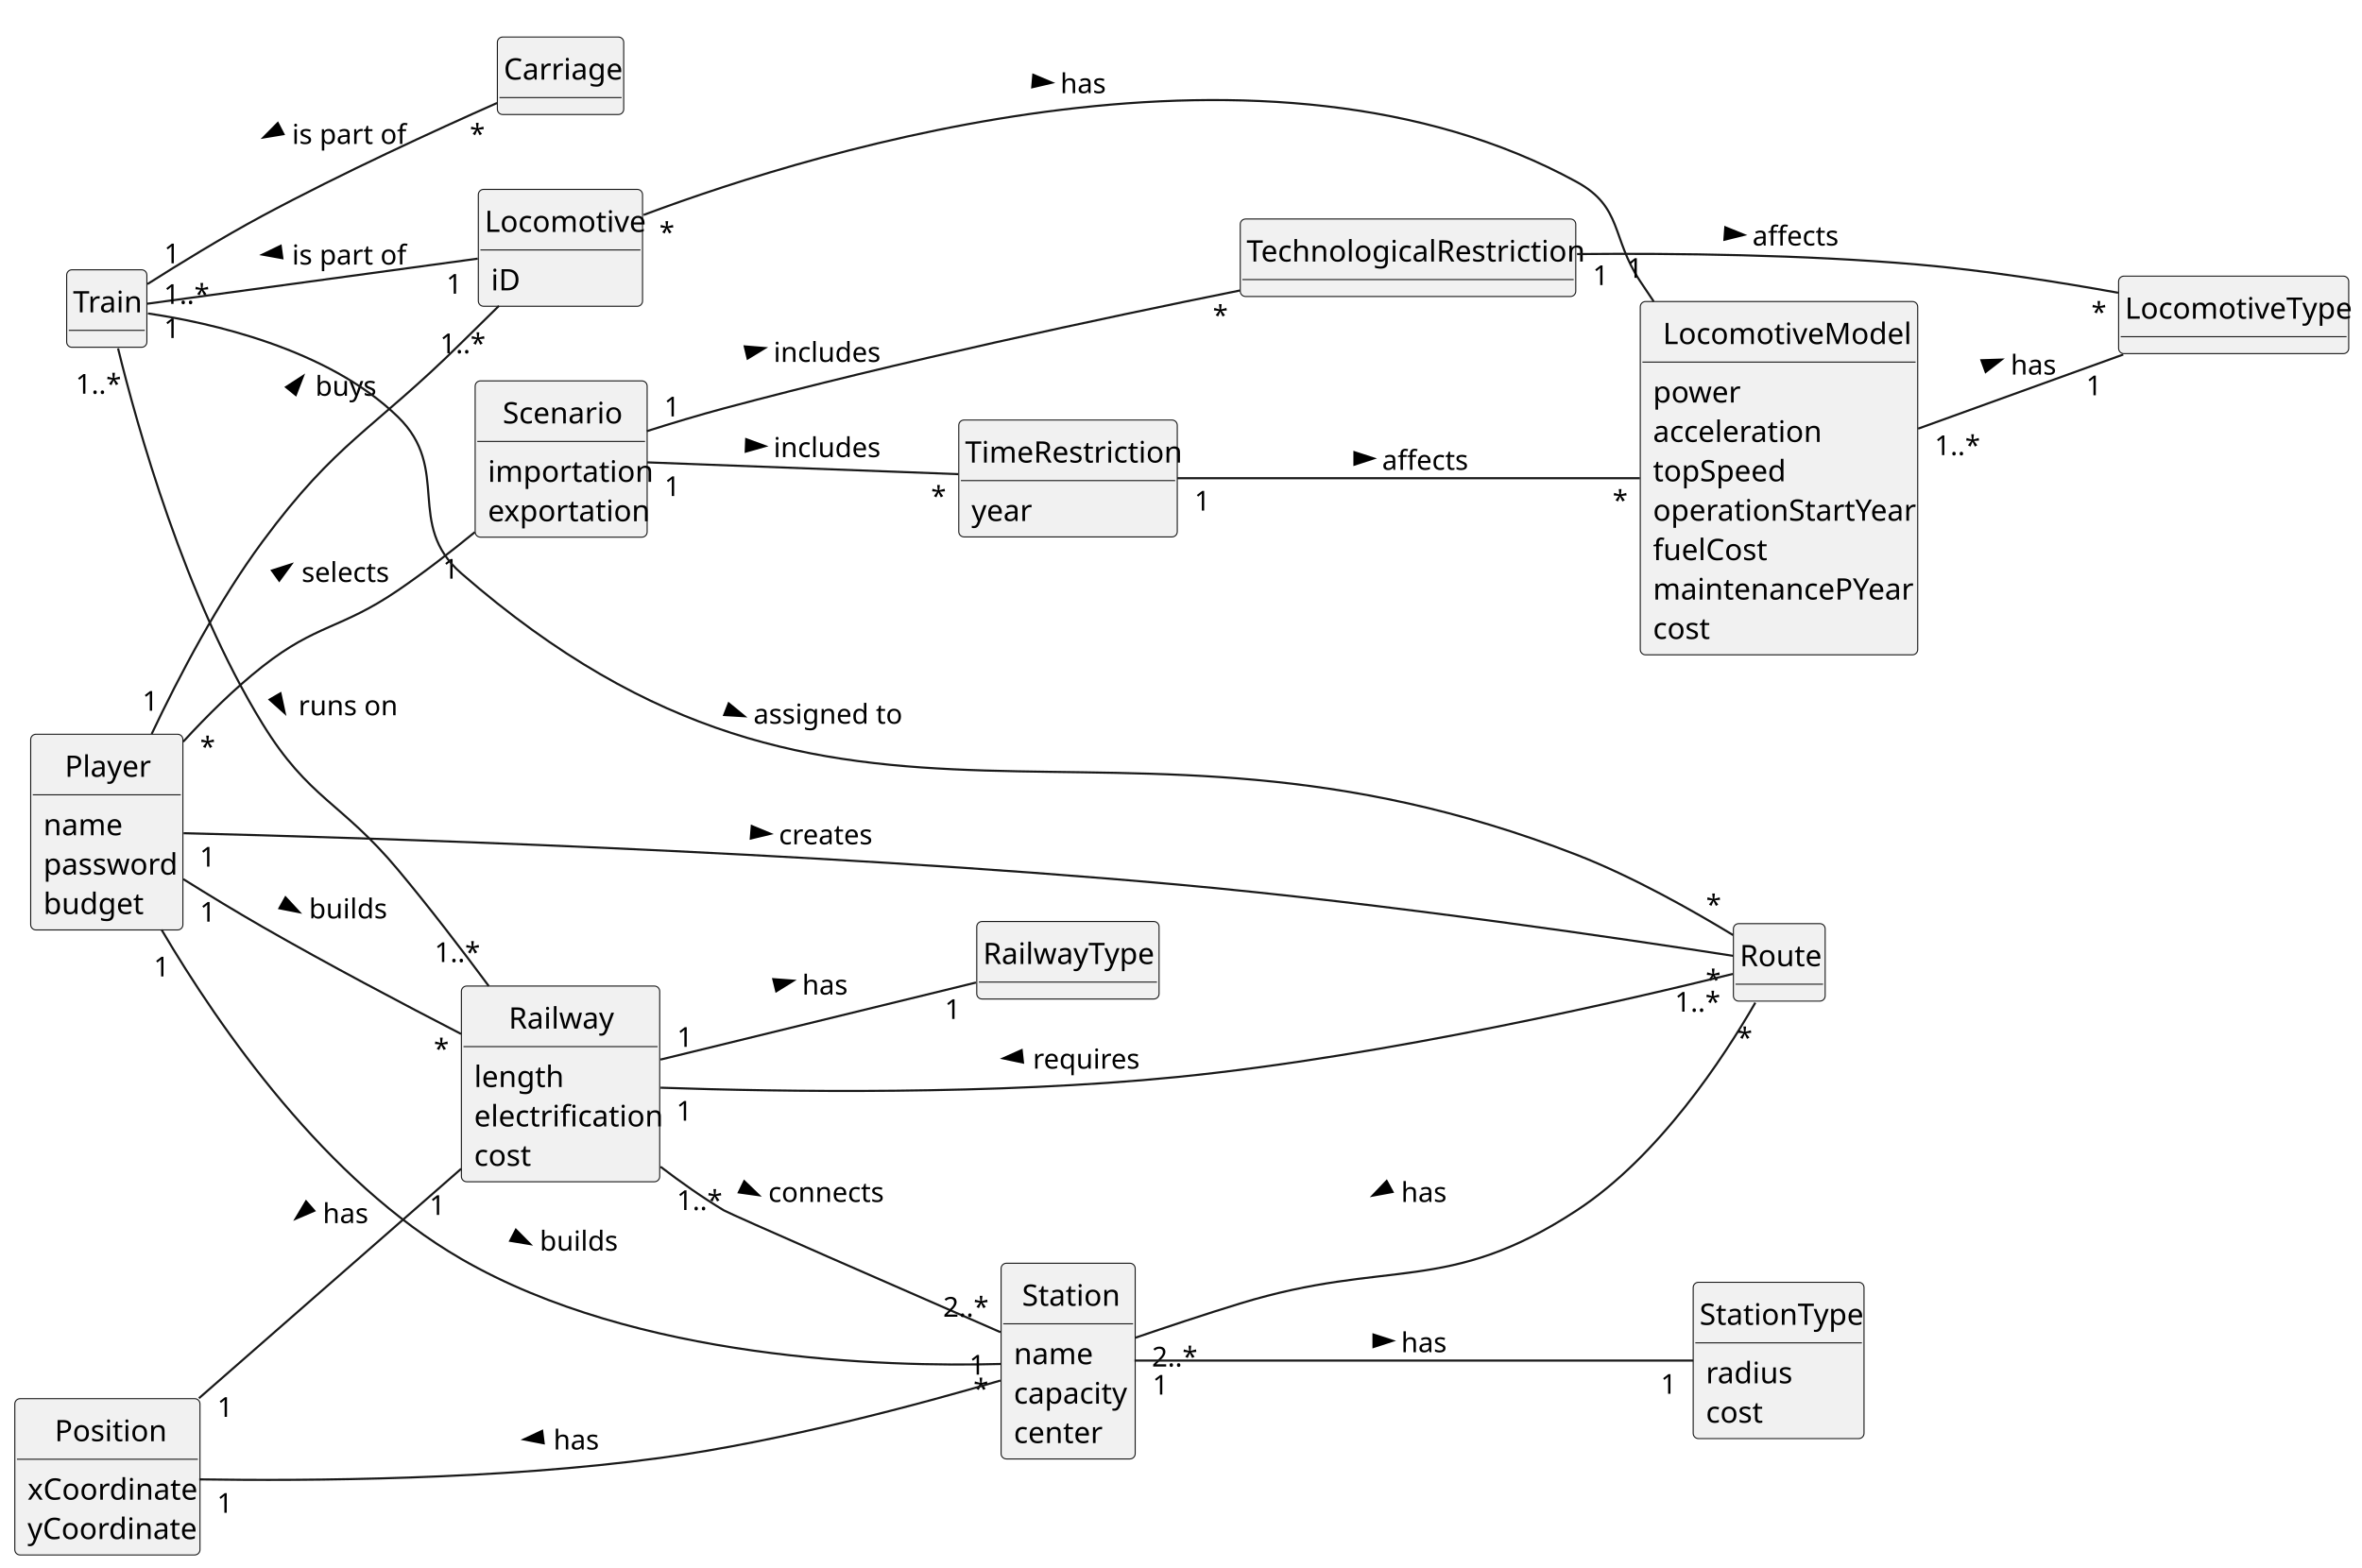
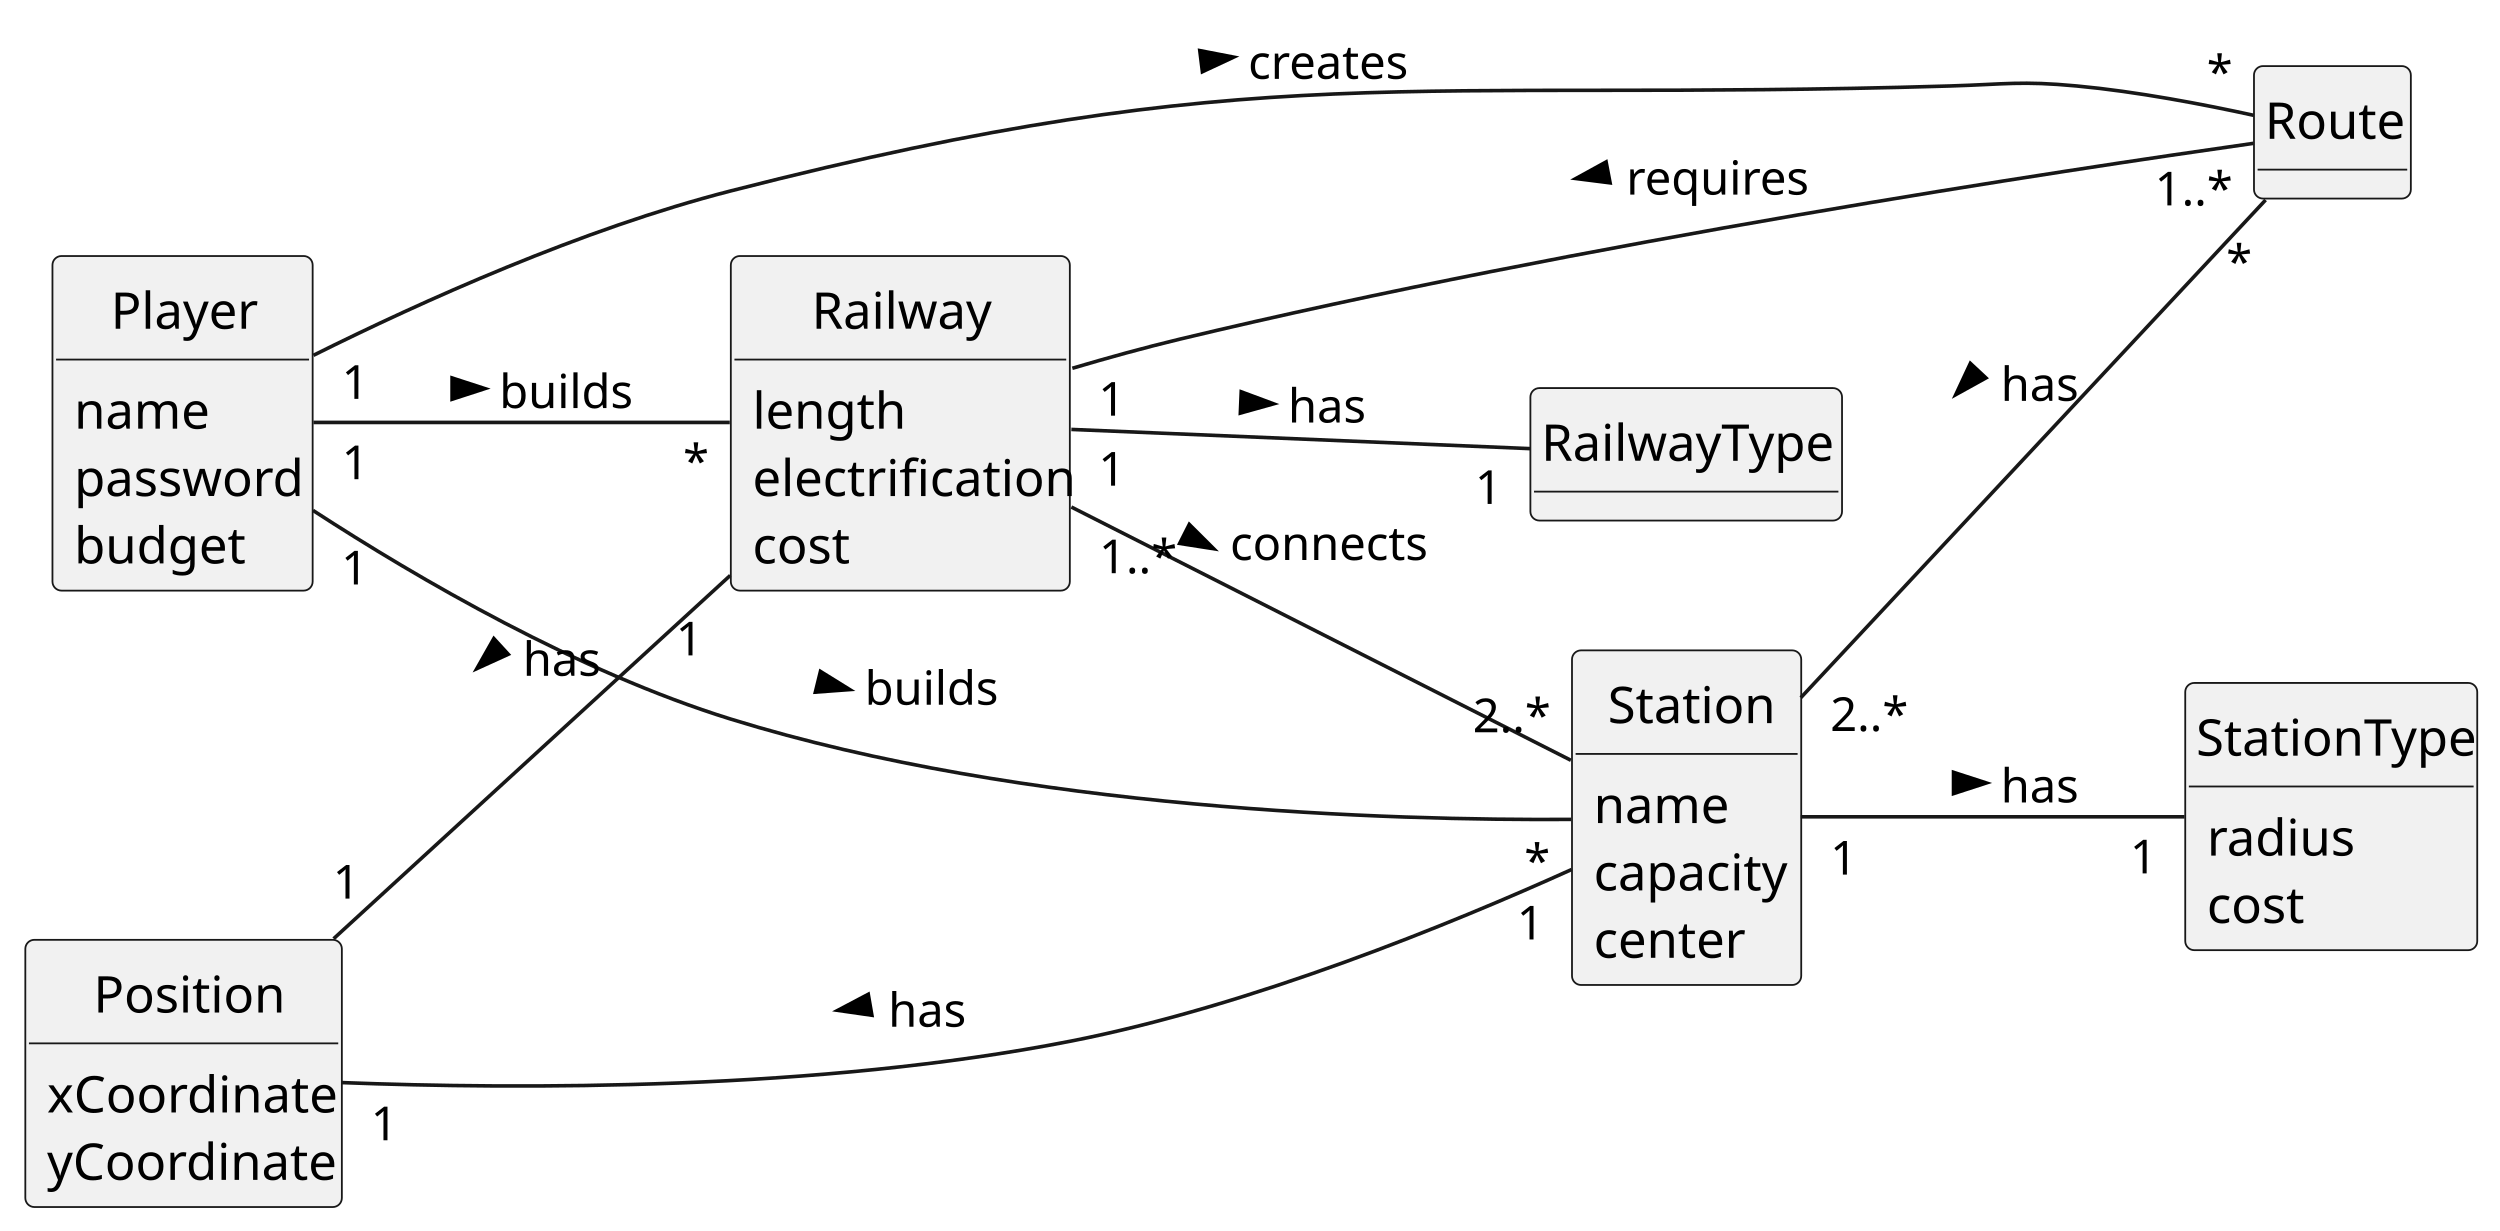
- <svg xmlns="http://www.w3.org/2000/svg" contentStyleType="text/css" height="741px" preserveAspectRatio="none" style="width:1116px;height:741px;background:#FFFFFF;" version="1.1" viewBox="0 0 1116 741" width="1116px" zoomAndPan="magnify">
+ <svg xmlns="http://www.w3.org/2000/svg" contentStyleType="text/css" height="340px" preserveAspectRatio="none" style="width:691px;height:340px;background:#FFFFFF;" version="1.1" viewBox="0 0 691 340" width="691px" zoomAndPan="magnify">
  <defs />
  <g>
    <g id="elem_Player">
-       <rect codeLine="12" fill="#F1F1F1" height="92.484" id="Player" rx="2.5" ry="2.5" style="stroke:#181818;stroke-width:0.5;" width="71.917" x="14.5" y="347" />
-       <text fill="#000000" font-family="sans-serif" font-size="14" lengthAdjust="spacing" textLength="39.683" x="30.617" y="367.107">Player</text>
-       <line style="stroke:#181818;stroke-width:0.5;" x1="15.5" x2="85.417" y1="375.621" y2="375.621" />
-       <text fill="#000000" font-family="sans-serif" font-size="14" lengthAdjust="spacing" textLength="35.02" x="20.5" y="394.728">name</text>
-       <text fill="#000000" font-family="sans-serif" font-size="14" lengthAdjust="spacing" textLength="59.917" x="20.5" y="413.35">password</text>
-       <text fill="#000000" font-family="sans-serif" font-size="14" lengthAdjust="spacing" textLength="42.82" x="20.5" y="431.971">budget</text>
-     </g>
-     <g id="elem_Locomotive">
-       <rect codeLine="18" fill="#F1F1F1" height="55.242" id="Locomotive" rx="2.5" ry="2.5" style="stroke:#181818;stroke-width:0.5;" width="77.593" x="226" y="89.5" />
-       <text fill="#000000" font-family="sans-serif" font-size="14" lengthAdjust="spacing" textLength="71.593" x="229" y="109.607">Locomotive</text>
-       <line style="stroke:#181818;stroke-width:0.5;" x1="227" x2="302.593" y1="118.121" y2="118.121" />
-       <text fill="#000000" font-family="sans-serif" font-size="14" lengthAdjust="spacing" textLength="13.221" x="232" y="137.228">iD</text>
-     </g>
-     <g id="elem_LocomotiveModel">
-       <rect codeLine="22" fill="#F1F1F1" height="166.969" id="LocomotiveModel" rx="2.5" ry="2.5" style="stroke:#181818;stroke-width:0.5;" width="131.075" x="775" y="142.5" />
-       <text fill="#000000" font-family="sans-serif" font-size="14" lengthAdjust="spacing" textLength="109.724" x="785.676" y="162.607">LocomotiveModel</text>
-       <line style="stroke:#181818;stroke-width:0.5;" x1="776" x2="905.075" y1="171.121" y2="171.121" />
-       <text fill="#000000" font-family="sans-serif" font-size="14" lengthAdjust="spacing" textLength="38.131" x="781" y="190.228">power</text>
-       <text fill="#000000" font-family="sans-serif" font-size="14" lengthAdjust="spacing" textLength="75.489" x="781" y="208.85">acceleration</text>
-       <text fill="#000000" font-family="sans-serif" font-size="14" lengthAdjust="spacing" textLength="59.944" x="781" y="227.471">topSpeed</text>
-       <text fill="#000000" font-family="sans-serif" font-size="14" lengthAdjust="spacing" textLength="117.517" x="781" y="246.092">operationStartYear</text>
-       <text fill="#000000" font-family="sans-serif" font-size="14" lengthAdjust="spacing" textLength="51.358" x="781" y="264.713">fuelCost</text>
-       <text fill="#000000" font-family="sans-serif" font-size="14" lengthAdjust="spacing" textLength="119.075" x="781" y="283.334">maintenancePYear</text>
-       <text fill="#000000" font-family="sans-serif" font-size="14" lengthAdjust="spacing" textLength="25.676" x="781" y="301.955">cost</text>
-     </g>
-     <g id="elem_LocomotiveType">
-       <rect codeLine="32" fill="#F1F1F1" height="36.621" id="LocomotiveType" rx="2.5" ry="2.5" style="stroke:#181818;stroke-width:0.5;" width="108.717" x="1001" y="130.5" />
-       <text fill="#000000" font-family="sans-serif" font-size="14" lengthAdjust="spacing" textLength="102.717" x="1004" y="150.607">LocomotiveType</text>
-       <line style="stroke:#181818;stroke-width:0.5;" x1="1002" x2="1108.717" y1="159.121" y2="159.121" />
+       <rect codeLine="12" fill="#F1F1F1" height="92.484" id="Player" rx="2.5" ry="2.5" style="stroke:#181818;stroke-width:0.5;" width="71.917" x="14.5" y="70.763" />
+       <text fill="#000000" font-family="sans-serif" font-size="14" lengthAdjust="spacing" textLength="39.683" x="30.617" y="90.87">Player</text>
+       <line style="stroke:#181818;stroke-width:0.5;" x1="15.5" x2="85.417" y1="99.384" y2="99.384" />
+       <text fill="#000000" font-family="sans-serif" font-size="14" lengthAdjust="spacing" textLength="35.02" x="20.5" y="118.491">name</text>
+       <text fill="#000000" font-family="sans-serif" font-size="14" lengthAdjust="spacing" textLength="59.917" x="20.5" y="137.112">password</text>
+       <text fill="#000000" font-family="sans-serif" font-size="14" lengthAdjust="spacing" textLength="42.82" x="20.5" y="155.733">budget</text>
    </g>
    <g id="elem_Route">
-       <rect codeLine="35" fill="#F1F1F1" height="36.621" id="Route" rx="2.5" ry="2.5" style="stroke:#181818;stroke-width:0.5;" width="43.358" x="819" y="436.5" />
-       <text fill="#000000" font-family="sans-serif" font-size="14" lengthAdjust="spacing" textLength="37.358" x="822" y="456.607">Route</text>
-       <line style="stroke:#181818;stroke-width:0.5;" x1="820" x2="861.358" y1="465.121" y2="465.121" />
+       <rect codeLine="18" fill="#F1F1F1" height="36.621" id="Route" rx="2.5" ry="2.5" style="stroke:#181818;stroke-width:0.5;" width="43.358" x="623" y="18.263" />
+       <text fill="#000000" font-family="sans-serif" font-size="14" lengthAdjust="spacing" textLength="37.358" x="626" y="38.37">Route</text>
+       <line style="stroke:#181818;stroke-width:0.5;" x1="624" x2="665.358" y1="46.884" y2="46.884" />
    </g>
    <g id="elem_Station">
-       <rect codeLine="38" fill="#F1F1F1" height="92.484" id="Station" rx="2.5" ry="2.5" style="stroke:#181818;stroke-width:0.5;" width="63.358" x="473" y="597" />
-       <text fill="#000000" font-family="sans-serif" font-size="14" lengthAdjust="spacing" textLength="43.586" x="482.886" y="617.107">Station</text>
-       <line style="stroke:#181818;stroke-width:0.5;" x1="474" x2="535.358" y1="625.621" y2="625.621" />
-       <text fill="#000000" font-family="sans-serif" font-size="14" lengthAdjust="spacing" textLength="35.02" x="479" y="644.729">name</text>
-       <text fill="#000000" font-family="sans-serif" font-size="14" lengthAdjust="spacing" textLength="51.358" x="479" y="663.35">capacity</text>
-       <text fill="#000000" font-family="sans-serif" font-size="14" lengthAdjust="spacing" textLength="38.91" x="479" y="681.971">center</text>
+       <rect codeLine="21" fill="#F1F1F1" height="92.484" id="Station" rx="2.5" ry="2.5" style="stroke:#181818;stroke-width:0.5;" width="63.358" x="434.5" y="179.763" />
+       <text fill="#000000" font-family="sans-serif" font-size="14" lengthAdjust="spacing" textLength="43.586" x="444.386" y="199.87">Station</text>
+       <line style="stroke:#181818;stroke-width:0.5;" x1="435.5" x2="496.858" y1="208.384" y2="208.384" />
+       <text fill="#000000" font-family="sans-serif" font-size="14" lengthAdjust="spacing" textLength="35.02" x="440.5" y="227.491">name</text>
+       <text fill="#000000" font-family="sans-serif" font-size="14" lengthAdjust="spacing" textLength="51.358" x="440.5" y="246.112">capacity</text>
+       <text fill="#000000" font-family="sans-serif" font-size="14" lengthAdjust="spacing" textLength="38.91" x="440.5" y="264.733">center</text>
    </g>
    <g id="elem_StationType">
-       <rect codeLine="44" fill="#F1F1F1" height="73.863" id="StationType" rx="2.5" ry="2.5" style="stroke:#181818;stroke-width:0.5;" width="80.71" x="800" y="606" />
-       <text fill="#000000" font-family="sans-serif" font-size="14" lengthAdjust="spacing" textLength="74.71" x="803" y="626.107">StationType</text>
-       <line style="stroke:#181818;stroke-width:0.5;" x1="801" x2="879.71" y1="634.621" y2="634.621" />
-       <text fill="#000000" font-family="sans-serif" font-size="14" lengthAdjust="spacing" textLength="38.131" x="806" y="653.729">radius</text>
-       <text fill="#000000" font-family="sans-serif" font-size="14" lengthAdjust="spacing" textLength="25.676" x="806" y="672.35">cost</text>
+       <rect codeLine="27" fill="#F1F1F1" height="73.863" id="StationType" rx="2.5" ry="2.5" style="stroke:#181818;stroke-width:0.5;" width="80.71" x="604" y="188.763" />
+       <text fill="#000000" font-family="sans-serif" font-size="14" lengthAdjust="spacing" textLength="74.71" x="607" y="208.87">StationType</text>
+       <line style="stroke:#181818;stroke-width:0.5;" x1="605" x2="683.71" y1="217.384" y2="217.384" />
+       <text fill="#000000" font-family="sans-serif" font-size="14" lengthAdjust="spacing" textLength="38.131" x="610" y="236.491">radius</text>
+       <text fill="#000000" font-family="sans-serif" font-size="14" lengthAdjust="spacing" textLength="25.676" x="610" y="255.112">cost</text>
    </g>
    <g id="elem_Railway">
-       <rect codeLine="49" fill="#F1F1F1" height="92.484" id="Railway" rx="2.5" ry="2.5" style="stroke:#181818;stroke-width:0.5;" width="93.703" x="218" y="466" />
-       <text fill="#000000" font-family="sans-serif" font-size="14" lengthAdjust="spacing" textLength="49.014" x="240.345" y="486.107">Railway</text>
-       <line style="stroke:#181818;stroke-width:0.5;" x1="219" x2="310.703" y1="494.621" y2="494.621" />
-       <text fill="#000000" font-family="sans-serif" font-size="14" lengthAdjust="spacing" textLength="38.145" x="224" y="513.729">length</text>
-       <text fill="#000000" font-family="sans-serif" font-size="14" lengthAdjust="spacing" textLength="81.703" x="224" y="532.35">electrification</text>
-       <text fill="#000000" font-family="sans-serif" font-size="14" lengthAdjust="spacing" textLength="25.676" x="224" y="550.971">cost</text>
+       <rect codeLine="32" fill="#F1F1F1" height="92.484" id="Railway" rx="2.5" ry="2.5" style="stroke:#181818;stroke-width:0.5;" width="93.703" x="202" y="70.763" />
+       <text fill="#000000" font-family="sans-serif" font-size="14" lengthAdjust="spacing" textLength="49.014" x="224.345" y="90.87">Railway</text>
+       <line style="stroke:#181818;stroke-width:0.5;" x1="203" x2="294.703" y1="99.384" y2="99.384" />
+       <text fill="#000000" font-family="sans-serif" font-size="14" lengthAdjust="spacing" textLength="38.145" x="208" y="118.491">length</text>
+       <text fill="#000000" font-family="sans-serif" font-size="14" lengthAdjust="spacing" textLength="81.703" x="208" y="137.112">electrification</text>
+       <text fill="#000000" font-family="sans-serif" font-size="14" lengthAdjust="spacing" textLength="25.676" x="208" y="155.733">cost</text>
    </g>
    <g id="elem_RailwayType">
-       <rect codeLine="55" fill="#F1F1F1" height="36.621" id="RailwayType" rx="2.5" ry="2.5" style="stroke:#181818;stroke-width:0.5;" width="86.138" x="461.5" y="435.5" />
-       <text fill="#000000" font-family="sans-serif" font-size="14" lengthAdjust="spacing" textLength="80.138" x="464.5" y="455.607">RailwayType</text>
-       <line style="stroke:#181818;stroke-width:0.5;" x1="462.5" x2="546.638" y1="464.121" y2="464.121" />
+       <rect codeLine="38" fill="#F1F1F1" height="36.621" id="RailwayType" rx="2.5" ry="2.5" style="stroke:#181818;stroke-width:0.5;" width="86.138" x="423" y="107.263" />
+       <text fill="#000000" font-family="sans-serif" font-size="14" lengthAdjust="spacing" textLength="80.138" x="426" y="127.37">RailwayType</text>
+       <line style="stroke:#181818;stroke-width:0.5;" x1="424" x2="508.138" y1="135.884" y2="135.884" />
    </g>
    <g id="elem_Position">
-       <rect codeLine="58" fill="#F1F1F1" height="73.863" id="Position" rx="2.5" ry="2.5" style="stroke:#181818;stroke-width:0.5;" width="87.489" x="7" y="661" />
-       <text fill="#000000" font-family="sans-serif" font-size="14" lengthAdjust="spacing" textLength="49.807" x="25.841" y="681.107">Position</text>
-       <line style="stroke:#181818;stroke-width:0.5;" x1="8" x2="93.489" y1="689.621" y2="689.621" />
-       <text fill="#000000" font-family="sans-serif" font-size="14" lengthAdjust="spacing" textLength="75.489" x="13" y="708.729">xCoordinate</text>
-       <text fill="#000000" font-family="sans-serif" font-size="14" lengthAdjust="spacing" textLength="75.489" x="13" y="727.35">yCoordinate</text>
-     </g>
-     <g id="elem_Train">
-       <rect codeLine="63" fill="#F1F1F1" height="36.621" id="Train" rx="2.5" ry="2.5" style="stroke:#181818;stroke-width:0.5;" width="37.897" x="31.5" y="127.5" />
-       <text fill="#000000" font-family="sans-serif" font-size="14" lengthAdjust="spacing" textLength="31.896" x="34.5" y="147.607">Train</text>
-       <line style="stroke:#181818;stroke-width:0.5;" x1="32.5" x2="68.397" y1="156.121" y2="156.121" />
-     </g>
-     <g id="elem_Carriage">
-       <rect codeLine="66" fill="#F1F1F1" height="36.621" id="Carriage" rx="2.5" ry="2.5" style="stroke:#181818;stroke-width:0.5;" width="59.69" x="235" y="17.5" />
-       <text fill="#000000" font-family="sans-serif" font-size="14" lengthAdjust="spacing" textLength="53.69" x="238" y="37.607">Carriage</text>
-       <line style="stroke:#181818;stroke-width:0.5;" x1="236" x2="293.69" y1="46.121" y2="46.121" />
-     </g>
-     <g id="elem_TimeRestriction">
-       <rect codeLine="69" fill="#F1F1F1" height="55.242" id="TimeRestriction" rx="2.5" ry="2.5" style="stroke:#181818;stroke-width:0.5;" width="103.241" x="453" y="198.5" />
-       <text fill="#000000" font-family="sans-serif" font-size="14" lengthAdjust="spacing" textLength="97.241" x="456" y="218.607">TimeRestriction</text>
-       <line style="stroke:#181818;stroke-width:0.5;" x1="454" x2="555.241" y1="227.121" y2="227.121" />
-       <text fill="#000000" font-family="sans-serif" font-size="14" lengthAdjust="spacing" textLength="27.234" x="459" y="246.228">year</text>
-     </g>
-     <g id="elem_TechnologicalRestriction">
-       <rect codeLine="73" fill="#F1F1F1" height="36.621" id="TechnologicalRestriction" rx="2.5" ry="2.5" style="stroke:#181818;stroke-width:0.5;" width="158.517" x="586" y="103.5" />
-       <text fill="#000000" font-family="sans-serif" font-size="14" lengthAdjust="spacing" textLength="152.517" x="589" y="123.607">TechnologicalRestriction</text>
-       <line style="stroke:#181818;stroke-width:0.5;" x1="587" x2="743.517" y1="132.121" y2="132.121" />
-     </g>
-     <g id="elem_Scenario">
-       <rect codeLine="76" fill="#F1F1F1" height="73.863" id="Scenario" rx="2.5" ry="2.5" style="stroke:#181818;stroke-width:0.5;" width="81.269" x="224.5" y="180" />
-       <text fill="#000000" font-family="sans-serif" font-size="14" lengthAdjust="spacing" textLength="55.255" x="237.507" y="200.107">Scenario</text>
-       <line style="stroke:#181818;stroke-width:0.5;" x1="225.5" x2="304.769" y1="208.621" y2="208.621" />
-       <text fill="#000000" font-family="sans-serif" font-size="14" lengthAdjust="spacing" textLength="69.255" x="230.5" y="227.728">importation</text>
-       <text fill="#000000" font-family="sans-serif" font-size="14" lengthAdjust="spacing" textLength="69.269" x="230.5" y="246.35">exportation</text>
-     </g>
-     <g id="link_Player_Scenario">
-       <path codeLine="81" d="M86.56,350.53 C97.8,338.28 110.78,325.41 124,315 C149.64,294.81 161.03,297.38 188,279 C200.24,270.66 212.94,260.82 224.37,251.48 " fill="none" id="Player-Scenario" style="stroke:#181818;stroke-width:1.0;" />
-       <polygon fill="#000000" points="137.56,266.727,128.5,269.62,131.931,274.393,137.56,266.727" style="stroke:#000000;stroke-width:1.0;" />
-       <text fill="#000000" font-family="sans-serif" font-size="13" lengthAdjust="spacing" textLength="40.46" x="142.5" y="275.028">selects</text>
-       <text fill="#000000" font-family="sans-serif" font-size="13" lengthAdjust="spacing" textLength="5.059" x="94.528" y="357.532">*</text>
-       <text fill="#000000" font-family="sans-serif" font-size="13" lengthAdjust="spacing" textLength="7.23" x="209.23" y="273.472">1</text>
+       <rect codeLine="41" fill="#F1F1F1" height="73.863" id="Position" rx="2.5" ry="2.5" style="stroke:#181818;stroke-width:0.5;" width="87.489" x="7" y="259.763" />
+       <text fill="#000000" font-family="sans-serif" font-size="14" lengthAdjust="spacing" textLength="49.807" x="25.841" y="279.87">Position</text>
+       <line style="stroke:#181818;stroke-width:0.5;" x1="8" x2="93.489" y1="288.384" y2="288.384" />
+       <text fill="#000000" font-family="sans-serif" font-size="14" lengthAdjust="spacing" textLength="75.489" x="13" y="307.491">xCoordinate</text>
+       <text fill="#000000" font-family="sans-serif" font-size="14" lengthAdjust="spacing" textLength="75.489" x="13" y="326.112">yCoordinate</text>
    </g>
    <g id="link_Player_Station">
-       <path codeLine="82" d="M76.32,439.37 C104.2,486.62 154.06,558.05 218,595 C300.68,642.78 417.9,646.08 472.84,644.6 " fill="none" id="Player-Station" style="stroke:#181818;stroke-width:1.0;" />
-       <polygon fill="#000000" points="250.44,587.944,243.758,581.176,241.057,586.396,250.44,587.944" style="stroke:#000000;stroke-width:1.0;" />
-       <text fill="#000000" font-family="sans-serif" font-size="13" lengthAdjust="spacing" textLength="33.966" x="255" y="591.028">builds</text>
-       <text fill="#000000" font-family="sans-serif" font-size="13" lengthAdjust="spacing" textLength="7.23" x="72.621" y="461.443">1</text>
-       <text fill="#000000" font-family="sans-serif" font-size="13" lengthAdjust="spacing" textLength="5.059" x="459.906" y="660.942">*</text>
+       <path codeLine="47" d="M86.5,141.073 C115.91,160.183 159.79,185.683 202,198.763 C283.11,223.903 384.34,226.813 434.25,226.483 " fill="none" id="Player-Station" style="stroke:#181818;stroke-width:1.0;" />
+       <polygon fill="#000000" points="234.856,190.601,226.773,185.589,225.371,191.298,234.856,190.601" style="stroke:#000000;stroke-width:1.0;" />
+       <text fill="#000000" font-family="sans-serif" font-size="13" lengthAdjust="spacing" textLength="33.966" x="239" y="194.791">builds</text>
+       <text fill="#000000" font-family="sans-serif" font-size="13" lengthAdjust="spacing" textLength="7.23" x="94.307" y="161.542">1</text>
+       <text fill="#000000" font-family="sans-serif" font-size="13" lengthAdjust="spacing" textLength="5.059" x="421.295" y="242.621">*</text>
    </g>
    <g id="link_Player_Route">
-       <path codeLine="83" d="M86.74,393.77 C169.03,395.79 380.22,402.2 556,418 C654.87,426.89 772.29,444.47 818.93,451.74 " fill="none" id="Player-Route" style="stroke:#181818;stroke-width:1.0;" />
-       <polygon fill="#000000" points="363.984,394.04,355.2,390.397,354.736,396.256,363.984,394.04" style="stroke:#000000;stroke-width:1.0;" />
-       <text fill="#000000" font-family="sans-serif" font-size="13" lengthAdjust="spacing" textLength="42.631" x="368" y="399.028">creates</text>
-       <text fill="#000000" font-family="sans-serif" font-size="13" lengthAdjust="spacing" textLength="7.23" x="94.345" y="409.547">1</text>
-       <text fill="#000000" font-family="sans-serif" font-size="13" lengthAdjust="spacing" textLength="5.059" x="805.907" y="467.615">*</text>
+       <path codeLine="48" d="M86.62,98.213 C116.46,83.353 160.88,63.293 202,52.763 C347.63,15.473 388.74,28.293 539,23.763 C554.55,23.293 558.51,22.323 574,23.763 C590.62,25.303 609.2,28.873 622.96,31.883 " fill="none" id="Player-Route" style="stroke:#181818;stroke-width:1.0;" />
+       <polygon fill="#000000" points="340.962,15.794,331.625,13.988,332.346,19.821,340.962,15.794" style="stroke:#000000;stroke-width:1.0;" />
+       <text fill="#000000" font-family="sans-serif" font-size="13" lengthAdjust="spacing" textLength="42.631" x="345" y="21.791">creates</text>
+       <text fill="#000000" font-family="sans-serif" font-size="13" lengthAdjust="spacing" textLength="7.23" x="94.451" y="110.243">1</text>
+       <text fill="#000000" font-family="sans-serif" font-size="13" lengthAdjust="spacing" textLength="5.059" x="609.947" y="24.59">*</text>
    </g>
    <g id="link_Player_Railway">
-       <path codeLine="84" d="M86.6,415.47 C98.39,422.83 111.66,430.92 124,438 C154.88,455.72 190.34,474.45 217.85,488.63 " fill="none" id="Player-Railway" style="stroke:#181818;stroke-width:1.0;" />
-       <polygon fill="#000000" points="141.367,431.08,134.898,424.109,132.036,429.243,141.367,431.08" style="stroke:#000000;stroke-width:1.0;" />
-       <text fill="#000000" font-family="sans-serif" font-size="13" lengthAdjust="spacing" textLength="33.966" x="146" y="434.028">builds</text>
-       <text fill="#000000" font-family="sans-serif" font-size="13" lengthAdjust="spacing" textLength="7.23" x="94.427" y="435.577">1</text>
-       <text fill="#000000" font-family="sans-serif" font-size="13" lengthAdjust="spacing" textLength="5.059" x="204.965" y="500.273">*</text>
-     </g>
-     <g id="link_Player_Locomotive">
-       <path codeLine="85" d="M71.65,346.87 C84.71,319.3 103.14,284.25 124,256 C159.1,208.47 175.99,203.55 218,162 C223.72,156.34 229.86,150.31 235.73,144.56 " fill="none" id="Player-Locomotive" style="stroke:#181818;stroke-width:1.0;" />
-       <polygon fill="#000000" points="143.149,177.762,135.169,182.936,139.735,186.638,143.149,177.762" style="stroke:#000000;stroke-width:1.0;" />
-       <text fill="#000000" font-family="sans-serif" font-size="13" lengthAdjust="spacing" textLength="27.46" x="149" y="187.028">buys</text>
-       <text fill="#000000" font-family="sans-serif" font-size="13" lengthAdjust="spacing" textLength="7.23" x="67.265" y="335.86">1</text>
-       <text fill="#000000" font-family="sans-serif" font-size="13" lengthAdjust="spacing" textLength="19.513" x="207.871" y="166.933">1..*</text>
-     </g>
-     <g id="link_Scenario_TechnologicalRestriction">
-       <path codeLine="87" d="M305.64,203.75 C317.29,200.05 330.1,196.18 342,193 C424.52,170.93 520.23,150.5 585.83,137.28 " fill="none" id="Scenario-TechnologicalRestriction" style="stroke:#181818;stroke-width:1.0;" />
-       <polygon fill="#000000" points="361.365,164.491,351.886,163.72,353.243,169.439,361.365,164.491" style="stroke:#000000;stroke-width:1.0;" />
-       <text fill="#000000" font-family="sans-serif" font-size="13" lengthAdjust="spacing" textLength="47.696" x="365.5" y="171.028">includes</text>
-       <text fill="#000000" font-family="sans-serif" font-size="13" lengthAdjust="spacing" textLength="7.23" x="313.775" y="196.808">1</text>
-       <text fill="#000000" font-family="sans-serif" font-size="13" lengthAdjust="spacing" textLength="5.059" x="573.024" y="153.607">*</text>
-     </g>
-     <g id="link_Scenario_TimeRestriction">
-       <path codeLine="88" d="M305.75,218.51 C346.16,220.04 408.9,222.42 452.85,224.08 " fill="none" id="Scenario-TimeRestriction" style="stroke:#181818;stroke-width:1.0;" />
-       <polygon fill="#000000" points="361.496,210.835,352.569,207.556,352.347,213.429,361.496,210.835" style="stroke:#000000;stroke-width:1.0;" />
-       <text fill="#000000" font-family="sans-serif" font-size="13" lengthAdjust="spacing" textLength="47.696" x="365.5" y="216.028">includes</text>
-       <text fill="#000000" font-family="sans-serif" font-size="13" lengthAdjust="spacing" textLength="7.23" x="313.905" y="234.423">1</text>
-       <text fill="#000000" font-family="sans-serif" font-size="13" lengthAdjust="spacing" textLength="5.059" x="439.883" y="239.078">*</text>
-     </g>
-     <g id="link_TimeRestriction_LocomotiveModel">
-       <path codeLine="90" d="M556.23,226 C614.72,226 710.98,226 774.81,226 " fill="none" id="TimeRestriction-LocomotiveModel" style="stroke:#181818;stroke-width:1.0;" />
-       <polygon fill="#000000" points="649,216.645,639.955,213.707,639.955,219.584,649,216.645" style="stroke:#000000;stroke-width:1.0;" />
-       <text fill="#000000" font-family="sans-serif" font-size="13" lengthAdjust="spacing" textLength="38.295" x="653" y="222.028">affects</text>
-       <text fill="#000000" font-family="sans-serif" font-size="13" lengthAdjust="spacing" textLength="7.23" x="564.341" y="241.28">1</text>
-       <text fill="#000000" font-family="sans-serif" font-size="13" lengthAdjust="spacing" textLength="5.059" x="761.925" y="241.03">*</text>
-     </g>
-     <g id="link_TechnologicalRestriction_LocomotiveType">
-       <path codeLine="91" d="M745.12,120.07 C791.93,119.64 852.45,120.36 906,125 C937.61,127.74 972.67,133.28 1000.78,138.35 " fill="none" id="TechnologicalRestriction-LocomotiveType" style="stroke:#181818;stroke-width:1.0;" />
-       <polygon fill="#000000" points="823.987,111.002,815.175,107.426,814.756,113.288,823.987,111.002" style="stroke:#000000;stroke-width:1.0;" />
-       <text fill="#000000" font-family="sans-serif" font-size="13" lengthAdjust="spacing" textLength="38.295" x="828" y="116.028">affects</text>
-       <text fill="#000000" font-family="sans-serif" font-size="13" lengthAdjust="spacing" textLength="7.23" x="752.555" y="134.713">1</text>
-       <text fill="#000000" font-family="sans-serif" font-size="13" lengthAdjust="spacing" textLength="5.059" x="988.114" y="152.134">*</text>
+       <path codeLine="49" d="M86.63,116.763 C118.75,116.763 166.49,116.763 201.71,116.763 " fill="none" id="Player-Railway" style="stroke:#181818;stroke-width:1.0;" />
+       <polygon fill="#000000" points="134,107.408,124.955,104.469,124.955,110.347,134,107.408" style="stroke:#000000;stroke-width:1.0;" />
+       <text fill="#000000" font-family="sans-serif" font-size="13" lengthAdjust="spacing" textLength="33.966" x="138" y="112.791">builds</text>
+       <text fill="#000000" font-family="sans-serif" font-size="13" lengthAdjust="spacing" textLength="7.23" x="94.463" y="132.445">1</text>
+       <text fill="#000000" font-family="sans-serif" font-size="13" lengthAdjust="spacing" textLength="5.059" x="188.803" y="132.13">*</text>
    </g>
    <g id="link_Position_Station">
-       <path codeLine="93" d="M94.14,699.14 C145.91,699.93 235.77,699.36 312,689 C369.6,681.17 435.15,663.45 472.69,652.43 " fill="none" id="Position-Station" style="stroke:#181818;stroke-width:1.0;" />
-       <polygon fill="#000000" points="247.538,680.258,256.875,682.067,256.155,676.233,247.538,680.258" style="stroke:#000000;stroke-width:1.0;" />
-       <text fill="#000000" font-family="sans-serif" font-size="13" lengthAdjust="spacing" textLength="20.96" x="261.5" y="685.028">has</text>
-       <text fill="#000000" font-family="sans-serif" font-size="13" lengthAdjust="spacing" textLength="7.23" x="102.514" y="714.923">1</text>
-       <text fill="#000000" font-family="sans-serif" font-size="13" lengthAdjust="spacing" textLength="7.23" x="457.952" y="649.641">1</text>
+       <path codeLine="51" d="M94.37,299.223 C143.56,301.113 226.4,301.453 296,287.763 C346.14,277.903 401.17,255.343 434.39,240.333 " fill="none" id="Position-Station" style="stroke:#181818;stroke-width:1.0;" />
+       <polygon fill="#000000" points="231.573,279.262,240.987,280.614,239.984,274.822,231.573,279.262" style="stroke:#000000;stroke-width:1.0;" />
+       <text fill="#000000" font-family="sans-serif" font-size="13" lengthAdjust="spacing" textLength="20.96" x="245.5" y="283.791">has</text>
+       <text fill="#000000" font-family="sans-serif" font-size="13" lengthAdjust="spacing" textLength="7.23" x="102.489" y="315.171">1</text>
+       <text fill="#000000" font-family="sans-serif" font-size="13" lengthAdjust="spacing" textLength="7.23" x="419.256" y="259.674">1</text>
    </g>
    <g id="link_Position_Railway">
-       <path codeLine="94" d="M93.99,660.81 C129.84,629.43 181.06,584.59 217.9,552.35 " fill="none" id="Position-Railway" style="stroke:#181818;stroke-width:1.0;" />
-       <polygon fill="#000000" points="139.738,575.939,148.48,572.193,144.608,567.77,139.738,575.939" style="stroke:#000000;stroke-width:1.0;" />
-       <text fill="#000000" font-family="sans-serif" font-size="13" lengthAdjust="spacing" textLength="20.96" x="152.5" y="578.028">has</text>
-       <text fill="#000000" font-family="sans-serif" font-size="13" lengthAdjust="spacing" textLength="7.23" x="102.63" y="669.588">1</text>
-       <text fill="#000000" font-family="sans-serif" font-size="13" lengthAdjust="spacing" textLength="7.23" x="202.878" y="574.148">1</text>
+       <path codeLine="52" d="M92.21,259.463 C124.14,230.223 168.58,189.513 201.83,159.053 " fill="none" id="Position-Railway" style="stroke:#181818;stroke-width:1.0;" />
+       <polygon fill="#000000" points="131.813,184.786,140.468,180.843,136.498,176.509,131.813,184.786" style="stroke:#000000;stroke-width:1.0;" />
+       <text fill="#000000" font-family="sans-serif" font-size="13" lengthAdjust="spacing" textLength="20.96" x="144.5" y="186.791">has</text>
+       <text fill="#000000" font-family="sans-serif" font-size="13" lengthAdjust="spacing" textLength="7.23" x="91.993" y="248.371">1</text>
+       <text fill="#000000" font-family="sans-serif" font-size="13" lengthAdjust="spacing" textLength="7.23" x="186.797" y="181.16">1</text>
    </g>
    <g id="link_Station_Route">
-       <path codeLine="96" d="M536.34,632.23 C551.28,627.12 569.51,621.04 586,616 C656.12,594.56 683.7,612.22 745,572 C783.86,546.5 814.37,499.9 829.35,473.87 " fill="none" id="Station-Route" style="stroke:#181818;stroke-width:1.0;" />
-       <polygon fill="#000000" points="648.601,565.023,657.956,563.308,655.161,558.137,648.601,565.023" style="stroke:#000000;stroke-width:1.0;" />
-       <text fill="#000000" font-family="sans-serif" font-size="13" lengthAdjust="spacing" textLength="20.96" x="662" y="568.028">has</text>
-       <text fill="#000000" font-family="sans-serif" font-size="13" lengthAdjust="spacing" textLength="19.513" x="544.235" y="645.807">2..*</text>
-       <text fill="#000000" font-family="sans-serif" font-size="13" lengthAdjust="spacing" textLength="5.059" x="820.814" y="494.998">*</text>
+       <path codeLine="54" d="M497.74,192.843 C534.98,152.973 596.41,87.193 626.21,55.273 " fill="none" id="Station-Route" style="stroke:#181818;stroke-width:1.0;" />
+       <polygon fill="#000000" points="540.587,109.062,548.909,104.458,544.613,100.446,540.587,109.062" style="stroke:#000000;stroke-width:1.0;" />
+       <text fill="#000000" font-family="sans-serif" font-size="13" lengthAdjust="spacing" textLength="20.96" x="553" y="110.791">has</text>
+       <text fill="#000000" font-family="sans-serif" font-size="13" lengthAdjust="spacing" textLength="19.513" x="505.874" y="202.044">2..*</text>
+       <text fill="#000000" font-family="sans-serif" font-size="13" lengthAdjust="spacing" textLength="5.059" x="615.321" y="76.992">*</text>
    </g>
    <g id="link_Station_StationType">
-       <path codeLine="97" d="M536.03,643 C596.74,643 732.58,643 799.99,643 " fill="none" id="Station-StationType" style="stroke:#181818;stroke-width:1.0;" />
-       <polygon fill="#000000" points="658,633.645,648.955,630.707,648.955,636.584,658,633.645" style="stroke:#000000;stroke-width:1.0;" />
-       <text fill="#000000" font-family="sans-serif" font-size="13" lengthAdjust="spacing" textLength="20.96" x="662" y="639.028">has</text>
-       <text fill="#000000" font-family="sans-serif" font-size="13" lengthAdjust="spacing" textLength="7.23" x="544.553" y="659.077">1</text>
-       <text fill="#000000" font-family="sans-serif" font-size="13" lengthAdjust="spacing" textLength="7.23" x="784.65" y="658.689">1</text>
-     </g>
-     <g id="link_Locomotive_LocomotiveModel">
-       <path codeLine="99" d="M304.07,101.58 C389.22,69.72 599.03,6 745,86 C766.73,97.91 761.27,112.37 775,133 C777.07,136.11 779.19,139.27 781.33,142.45 " fill="none" id="Locomotive-LocomotiveModel" style="stroke:#181818;stroke-width:1.0;" />
-       <polygon fill="#000000" points="496.982,39.072,488.22,35.372,487.719,41.229,496.982,39.072" style="stroke:#000000;stroke-width:1.0;" />
-       <text fill="#000000" font-family="sans-serif" font-size="13" lengthAdjust="spacing" textLength="20.96" x="501" y="44.028">has</text>
-       <text fill="#000000" font-family="sans-serif" font-size="13" lengthAdjust="spacing" textLength="5.059" x="311.516" y="114.38">*</text>
-       <text fill="#000000" font-family="sans-serif" font-size="13" lengthAdjust="spacing" textLength="7.23" x="768.755" y="131.294">1</text>
-     </g>
-     <g id="link_LocomotiveModel_LocomotiveType">
-       <path codeLine="100" d="M906.27,202.58 C937.36,191.35 974.09,178.07 1003.2,167.54 " fill="none" id="LocomotiveModel-LocomotiveType" style="stroke:#181818;stroke-width:1.0;" />
-       <polygon fill="#000000" points="945.702,169.946,936.197,170.257,938.195,175.785,945.702,169.946" style="stroke:#000000;stroke-width:1.0;" />
-       <text fill="#000000" font-family="sans-serif" font-size="13" lengthAdjust="spacing" textLength="20.96" x="950" y="177.028">has</text>
-       <text fill="#000000" font-family="sans-serif" font-size="13" lengthAdjust="spacing" textLength="19.513" x="914.055" y="215.086">1..*</text>
-       <text fill="#000000" font-family="sans-serif" font-size="13" lengthAdjust="spacing" textLength="7.23" x="985.612" y="186.787">1</text>
+       <path codeLine="55" d="M497.74,225.763 C527.18,225.763 571.72,225.763 603.82,225.763 " fill="none" id="Station-StationType" style="stroke:#181818;stroke-width:1.0;" />
+       <polygon fill="#000000" points="549,216.408,539.955,213.469,539.955,219.347,549,216.408" style="stroke:#000000;stroke-width:1.0;" />
+       <text fill="#000000" font-family="sans-serif" font-size="13" lengthAdjust="spacing" textLength="20.96" x="553" y="221.791">has</text>
+       <text fill="#000000" font-family="sans-serif" font-size="13" lengthAdjust="spacing" textLength="7.23" x="505.874" y="241.734">1</text>
+       <text fill="#000000" font-family="sans-serif" font-size="13" lengthAdjust="spacing" textLength="7.23" x="588.722" y="241.398">1</text>
    </g>
    <g id="link_Railway_Route">
-       <path codeLine="102" d="M312.1,514.04 C369.42,516 470.2,517.55 556,509 C655.46,499.09 772.07,471.83 818.7,460.28 " fill="none" id="Railway-Route" style="stroke:#181818;stroke-width:1.0;" />
-       <polygon fill="#000000" points="474.028,500.173,483.333,502.141,482.712,496.296,474.028,500.173" style="stroke:#000000;stroke-width:1.0;" />
-       <text fill="#000000" font-family="sans-serif" font-size="13" lengthAdjust="spacing" textLength="46.966" x="488" y="505.028">requires</text>
-       <text fill="#000000" font-family="sans-serif" font-size="13" lengthAdjust="spacing" textLength="7.23" x="319.571" y="529.602">1</text>
-       <text fill="#000000" font-family="sans-serif" font-size="13" lengthAdjust="spacing" textLength="19.513" x="791.309" y="478.102">1..*</text>
+       <path codeLine="57" d="M296.39,101.793 C306.12,98.913 316.35,96.083 326,93.763 C436.81,67.143 572.08,46.823 622.9,39.613 " fill="none" id="Railway-Route" style="stroke:#181818;stroke-width:1.0;" />
+       <polygon fill="#000000" points="435.588,49.344,445.024,50.538,443.924,44.764,435.588,49.344" style="stroke:#000000;stroke-width:1.0;" />
+       <text fill="#000000" font-family="sans-serif" font-size="13" lengthAdjust="spacing" textLength="46.966" x="449.5" y="53.791">requires</text>
+       <text fill="#000000" font-family="sans-serif" font-size="13" lengthAdjust="spacing" textLength="7.23" x="303.584" y="114.898">1</text>
+       <text fill="#000000" font-family="sans-serif" font-size="13" lengthAdjust="spacing" textLength="19.513" x="595.563" y="56.781">1..*</text>
    </g>
    <g id="link_Railway_Station">
-       <path codeLine="103" d="M312.09,551.39 C321.66,558.7 331.91,565.94 342,572 C345.01,573.81 426.68,609.5 472.7,629.58 " fill="none" id="Railway-Station" style="stroke:#181818;stroke-width:1.0;" />
-       <polygon fill="#000000" points="358.496,564.834,351.649,558.232,349.077,563.517,358.496,564.834" style="stroke:#000000;stroke-width:1.0;" />
-       <text fill="#000000" font-family="sans-serif" font-size="13" lengthAdjust="spacing" textLength="52.032" x="363" y="568.028">connects</text>
-       <text fill="#000000" font-family="sans-serif" font-size="13" lengthAdjust="spacing" textLength="19.513" x="319.749" y="571.841">1..*</text>
-       <text fill="#000000" font-family="sans-serif" font-size="13" lengthAdjust="spacing" textLength="19.513" x="445.584" y="622.274">2..*</text>
+       <path codeLine="58" d="M296.12,140.143 C337.83,161.293 398.07,191.833 434.19,210.143 " fill="none" id="Railway-Station" style="stroke:#181818;stroke-width:1.0;" />
+       <polygon fill="#000000" points="335.46,151.669,328.721,144.958,326.063,150.2,335.46,151.669" style="stroke:#000000;stroke-width:1.0;" />
+       <text fill="#000000" font-family="sans-serif" font-size="13" lengthAdjust="spacing" textLength="52.032" x="340" y="154.791">connects</text>
+       <text fill="#000000" font-family="sans-serif" font-size="13" lengthAdjust="spacing" textLength="19.513" x="303.783" y="158.442">1..*</text>
+       <text fill="#000000" font-family="sans-serif" font-size="13" lengthAdjust="spacing" textLength="19.513" x="407.072" y="202.403">2..*</text>
    </g>
    <g id="link_Railway_RailwayType">
-       <path codeLine="104" d="M312.07,500.75 C355.24,490.21 419.22,474.58 461.14,464.34 " fill="none" id="Railway-RailwayType" style="stroke:#181818;stroke-width:1.0;" />
-       <polygon fill="#000000" points="374.857,463.459,365.373,462.75,366.768,468.46,374.857,463.459" style="stroke:#000000;stroke-width:1.0;" />
-       <text fill="#000000" font-family="sans-serif" font-size="13" lengthAdjust="spacing" textLength="20.96" x="379" y="470.028">has</text>
-       <text fill="#000000" font-family="sans-serif" font-size="13" lengthAdjust="spacing" textLength="7.23" x="319.854" y="494.739">1</text>
-       <text fill="#000000" font-family="sans-serif" font-size="13" lengthAdjust="spacing" textLength="7.23" x="446.387" y="481.544">1</text>
-     </g>
-     <g id="link_Train_Locomotive">
-       <path codeLine="106" d="M69.62,143.53 C104.04,138.83 179.58,128.52 225.7,122.23 " fill="none" id="Train-Locomotive" style="stroke:#181818;stroke-width:1.0;" />
-       <polygon fill="#000000" points="124.046,120.322,133.405,122.01,132.611,116.187,124.046,120.322" style="stroke:#000000;stroke-width:1.0;" />
-       <text fill="#000000" font-family="sans-serif" font-size="13" lengthAdjust="spacing" textLength="49.855" x="138" y="125.028">is part of</text>
-       <text fill="#000000" font-family="sans-serif" font-size="13" lengthAdjust="spacing" textLength="7.23" x="77.453" y="159.746">1</text>
-       <text fill="#000000" font-family="sans-serif" font-size="13" lengthAdjust="spacing" textLength="7.23" x="210.868" y="138.794">1</text>
-     </g>
-     <g id="link_Train_Carriage">
-       <path codeLine="107" d="M69.67,134.25 C84.15,125.05 105.06,112.17 124,102 C161.52,81.84 206.25,61.35 234.87,48.66 " fill="none" id="Train-Carriage" style="stroke:#181818;stroke-width:1.0;" />
-       <polygon fill="#000000" points="124.561,64.946,133.944,63.394,131.24,58.175,124.561,64.946" style="stroke:#000000;stroke-width:1.0;" />
-       <text fill="#000000" font-family="sans-serif" font-size="13" lengthAdjust="spacing" textLength="49.855" x="138" y="68.028">is part of</text>
-       <text fill="#000000" font-family="sans-serif" font-size="13" lengthAdjust="spacing" textLength="7.23" x="77.52" y="124.433">1</text>
-       <text fill="#000000" font-family="sans-serif" font-size="13" lengthAdjust="spacing" textLength="5.059" x="221.962" y="67.928">*</text>
-     </g>
-     <g id="link_Train_Route">
-       <path codeLine="108" d="M69.9,148.13 C98.72,152.4 154.63,164.54 188,197 C213.44,221.75 191.24,247.69 218,271 C400.18,429.63 519.87,316.41 745,404 C771.58,414.34 800.15,430.54 818.83,441.9 " fill="none" id="Train-Route" style="stroke:#181818;stroke-width:1.0;" />
-       <polygon fill="#000000" points="351.655,338.471,344.308,332.432,342.161,337.904,351.655,338.471" style="stroke:#000000;stroke-width:1.0;" />
-       <text fill="#000000" font-family="sans-serif" font-size="13" lengthAdjust="spacing" textLength="66.492" x="356" y="342.028">assigned to</text>
-       <text fill="#000000" font-family="sans-serif" font-size="13" lengthAdjust="spacing" textLength="19.513" x="77.385" y="143.612">1..*</text>
-       <text fill="#000000" font-family="sans-serif" font-size="13" lengthAdjust="spacing" textLength="5.059" x="806.078" y="432.15">*</text>
-     </g>
-     <g id="link_Train_Railway">
-       <path codeLine="109" d="M55.78,164.65 C64.63,200.82 87.24,282.19 124,342 C145.9,377.64 161.17,378.91 188,411 C202.64,428.51 217.93,448.46 230.92,465.98 " fill="none" id="Train-Railway" style="stroke:#181818;stroke-width:1.0;" />
-       <polygon fill="#000000" points="134.512,336.968,132.508,327.671,127.426,330.625,134.512,336.968" style="stroke:#000000;stroke-width:1.0;" />
-       <text fill="#000000" font-family="sans-serif" font-size="13" lengthAdjust="spacing" textLength="43.361" x="141" y="338.028">runs on</text>
-       <text fill="#000000" font-family="sans-serif" font-size="13" lengthAdjust="spacing" textLength="19.513" x="35.729" y="186.065">1..*</text>
-       <text fill="#000000" font-family="sans-serif" font-size="13" lengthAdjust="spacing" textLength="19.513" x="205.309" y="454.645">1..*</text>
+       <path codeLine="59" d="M296.12,118.693 C333.76,120.273 386.48,122.473 422.96,124.003 " fill="none" id="Railway-RailwayType" style="stroke:#181818;stroke-width:1.0;" />
+       <polygon fill="#000000" points="351.996,111.617,343.081,108.303,342.836,114.175,351.996,111.617" style="stroke:#000000;stroke-width:1.0;" />
+       <text fill="#000000" font-family="sans-serif" font-size="13" lengthAdjust="spacing" textLength="20.96" x="356" y="116.791">has</text>
+       <text fill="#000000" font-family="sans-serif" font-size="13" lengthAdjust="spacing" textLength="7.23" x="303.594" y="134.239">1</text>
+       <text fill="#000000" font-family="sans-serif" font-size="13" lengthAdjust="spacing" textLength="7.23" x="407.678" y="139.291">1</text>
    </g>
  </g>
</svg>
